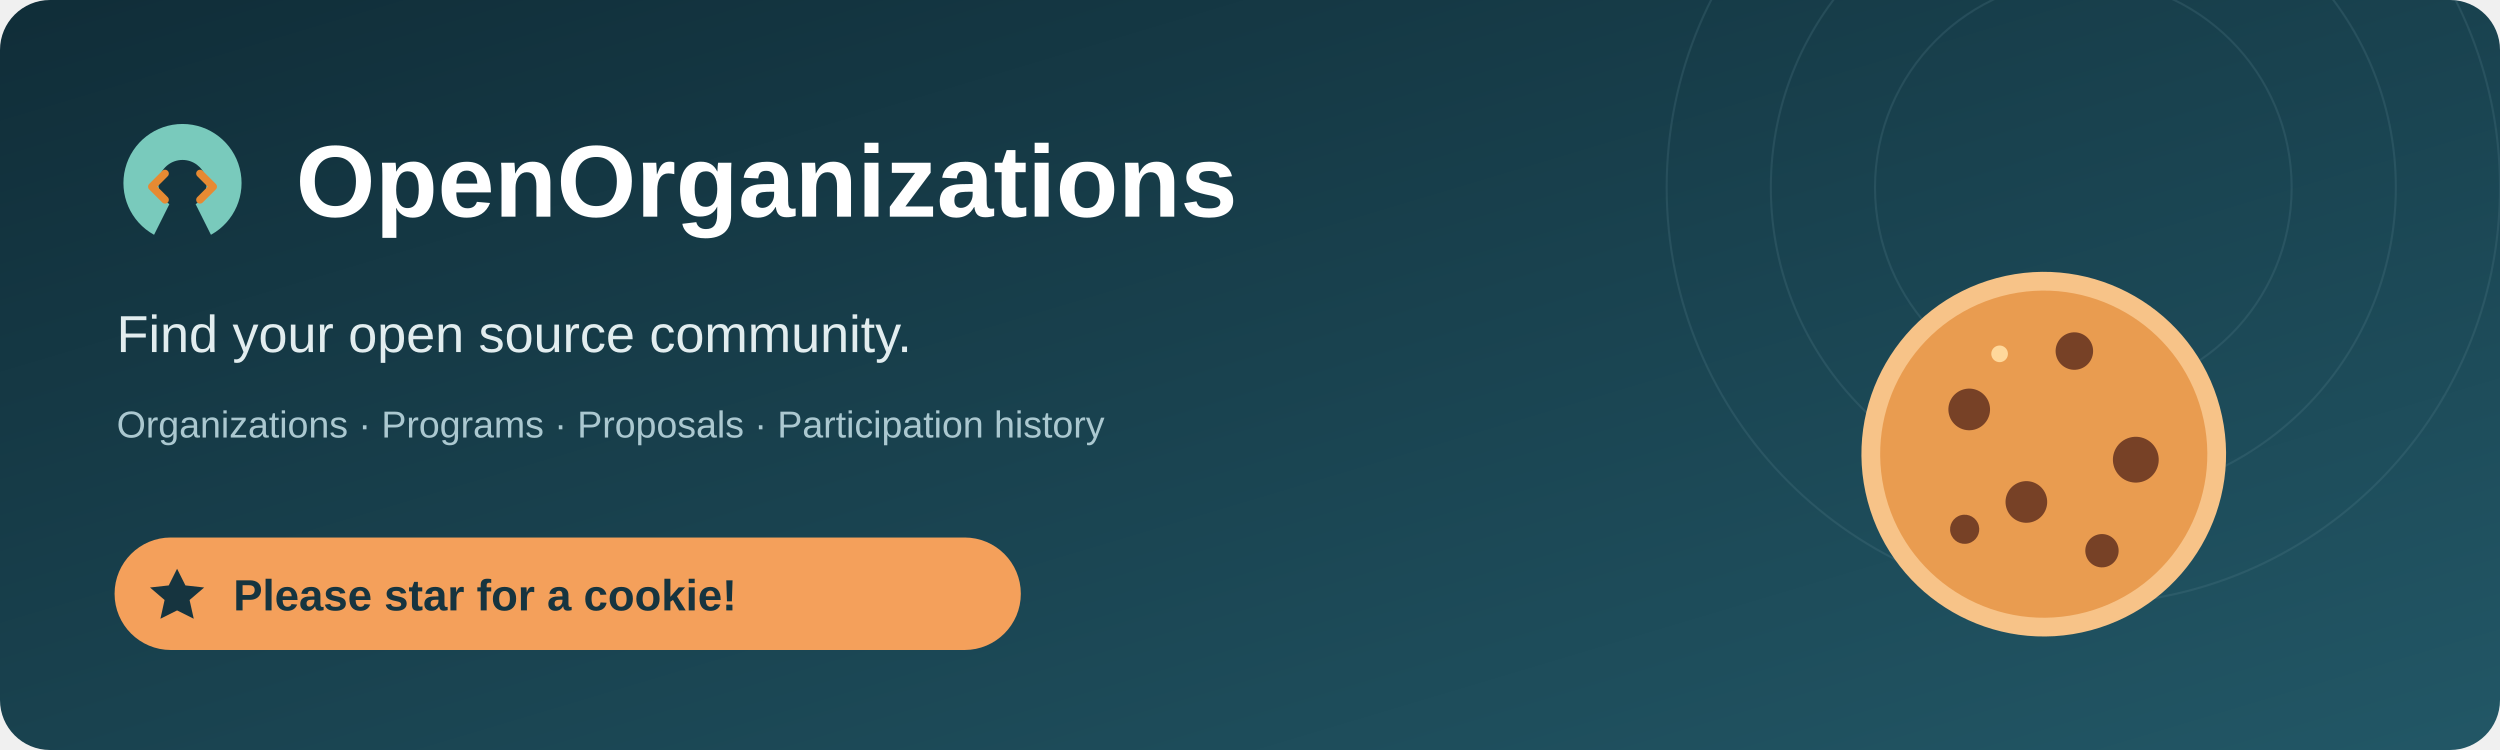
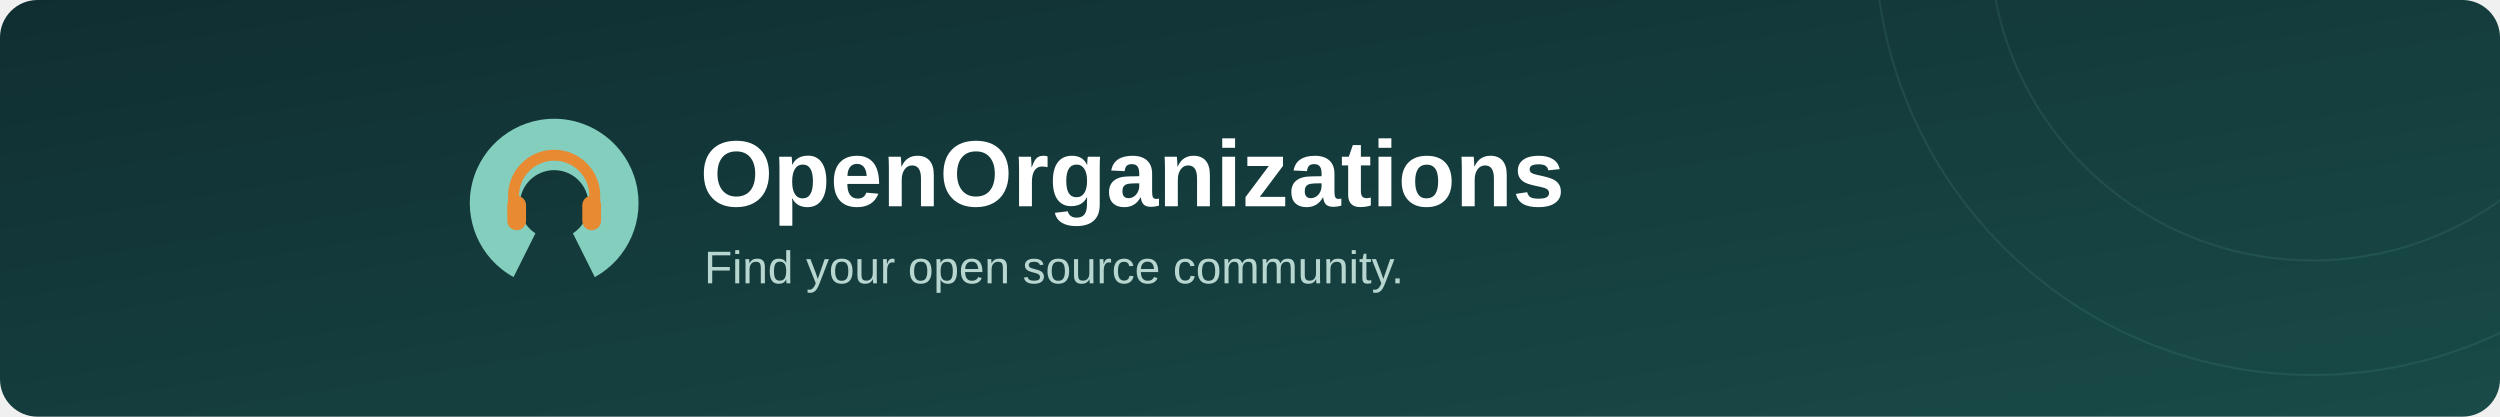
- <svg xmlns="http://www.w3.org/2000/svg" width="1200" height="360" viewBox="0 0 1200 360" role="img" aria-label="OpenOrganizations. Find your open source community. Please star for a cookie.">
+ <svg xmlns="http://www.w3.org/2000/svg" width="1200" height="200" viewBox="0 0 1200 200" role="img" aria-label="OpenOrganizations — Find your open source community">
  <defs>
    <linearGradient id="bg" x2="1" y2="1">
-       <stop stop-color="#102d38" />
-       <stop offset="1" stop-color="#225766" />
+       <stop stop-color="#102e32" />
+       <stop offset="1" stop-color="#194b48" />
    </linearGradient>
  </defs>
-   <rect width="1200" height="360" rx="24" fill="url(#bg)" />
-   <g fill="none" stroke="#5b8490" opacity=".22">
-     <circle cx="1000" cy="90" r="200" />
-     <circle cx="1000" cy="90" r="150" />
-     <circle cx="1000" cy="90" r="100" />
+   <rect width="1200" height="200" rx="18" fill="url(#bg)" />
+   <circle cx="1110" cy="-30" r="210" fill="none" stroke="#72b8ac" stroke-opacity=".12" />
+   <circle cx="1110" cy="-30" r="155" fill="none" stroke="#72b8ac" stroke-opacity=".12" />
+   <g transform="translate(218 52) scale(1.5)">
+     <path d="M19 54a27 27 0 1 1 26 0l-7-14a11 11 0 1 0-12 0z" fill="#83cebd" />
+     <path d="M19 32v-4a13 13 0 0 1 26 0v4" fill="none" stroke="#e78a32" stroke-width="3.5" stroke-linecap="round" />
+     <rect x="17" y="28" width="6" height="11" rx="3" fill="#e78a32" />
+     <rect x="41" y="28" width="6" height="11" rx="3" fill="#e78a32" />
  </g>
-   <g transform="translate(54 56) scale(1.05)">
-     <path d="M19 54a27 27 0 1 1 26 0l-7-14a11 11 0 1 0-12 0z" fill="#79cabc" />
-     <path d="m24 26-6 6 6 6m16-12 6 6-6 6" fill="none" stroke="#e78a32" stroke-width="3.5" stroke-linecap="round" stroke-linejoin="round" />
-   </g>
-   <text x="142" y="104" fill="#fff" font-family="Arial,sans-serif" font-size="49" font-weight="700">OpenOrganizations</text>
-   <text x="56" y="169" fill="#e2edef" font-family="Arial,sans-serif" font-size="25">Find your open source community.</text>
-   <text x="56" y="210" fill="#abc8d0" font-family="Arial,sans-serif" font-size="18">Organizations · Programs · Proposals · Participation history</text>
-   <rect x="55" y="258" width="435" height="54" rx="27" fill="#f4a05b" />
-   <path d="m85 273 4 8 9 1-7 6 2 9-8-4-8 4 2-9-7-6 9-1z" fill="#16343f" />
-   <text x="112" y="293" fill="#16343f" font-family="Arial,sans-serif" font-size="21" font-weight="700">Please star for a cookie!</text>
-   <g transform="translate(981 218) rotate(-15)">
-     <circle r="83" fill="#e99c50" stroke="#f7c388" stroke-width="9" />
-     <g fill="#774126">
-       <circle cx="-29" cy="-30" r="10" />
-       <circle cx="27" cy="-44" r="9" />
-       <circle cx="42" cy="14" r="11" />
-       <circle cx="-14" cy="20" r="10" />
-       <circle cx="-46" cy="25" r="7" />
-       <circle cx="15" cy="52" r="8" />
-     </g>
-     <circle cx="-8" cy="-52" r="4" fill="#ffd89b" />
-   </g>
+   <text x="336" y="99" fill="#fff" font-family="Arial,sans-serif" font-size="45" font-weight="700">OpenOrganizations</text>
+   <text x="338" y="136" fill="#b8d6d0" font-family="Arial,sans-serif" font-size="22">Find your open source community.</text>
</svg>
